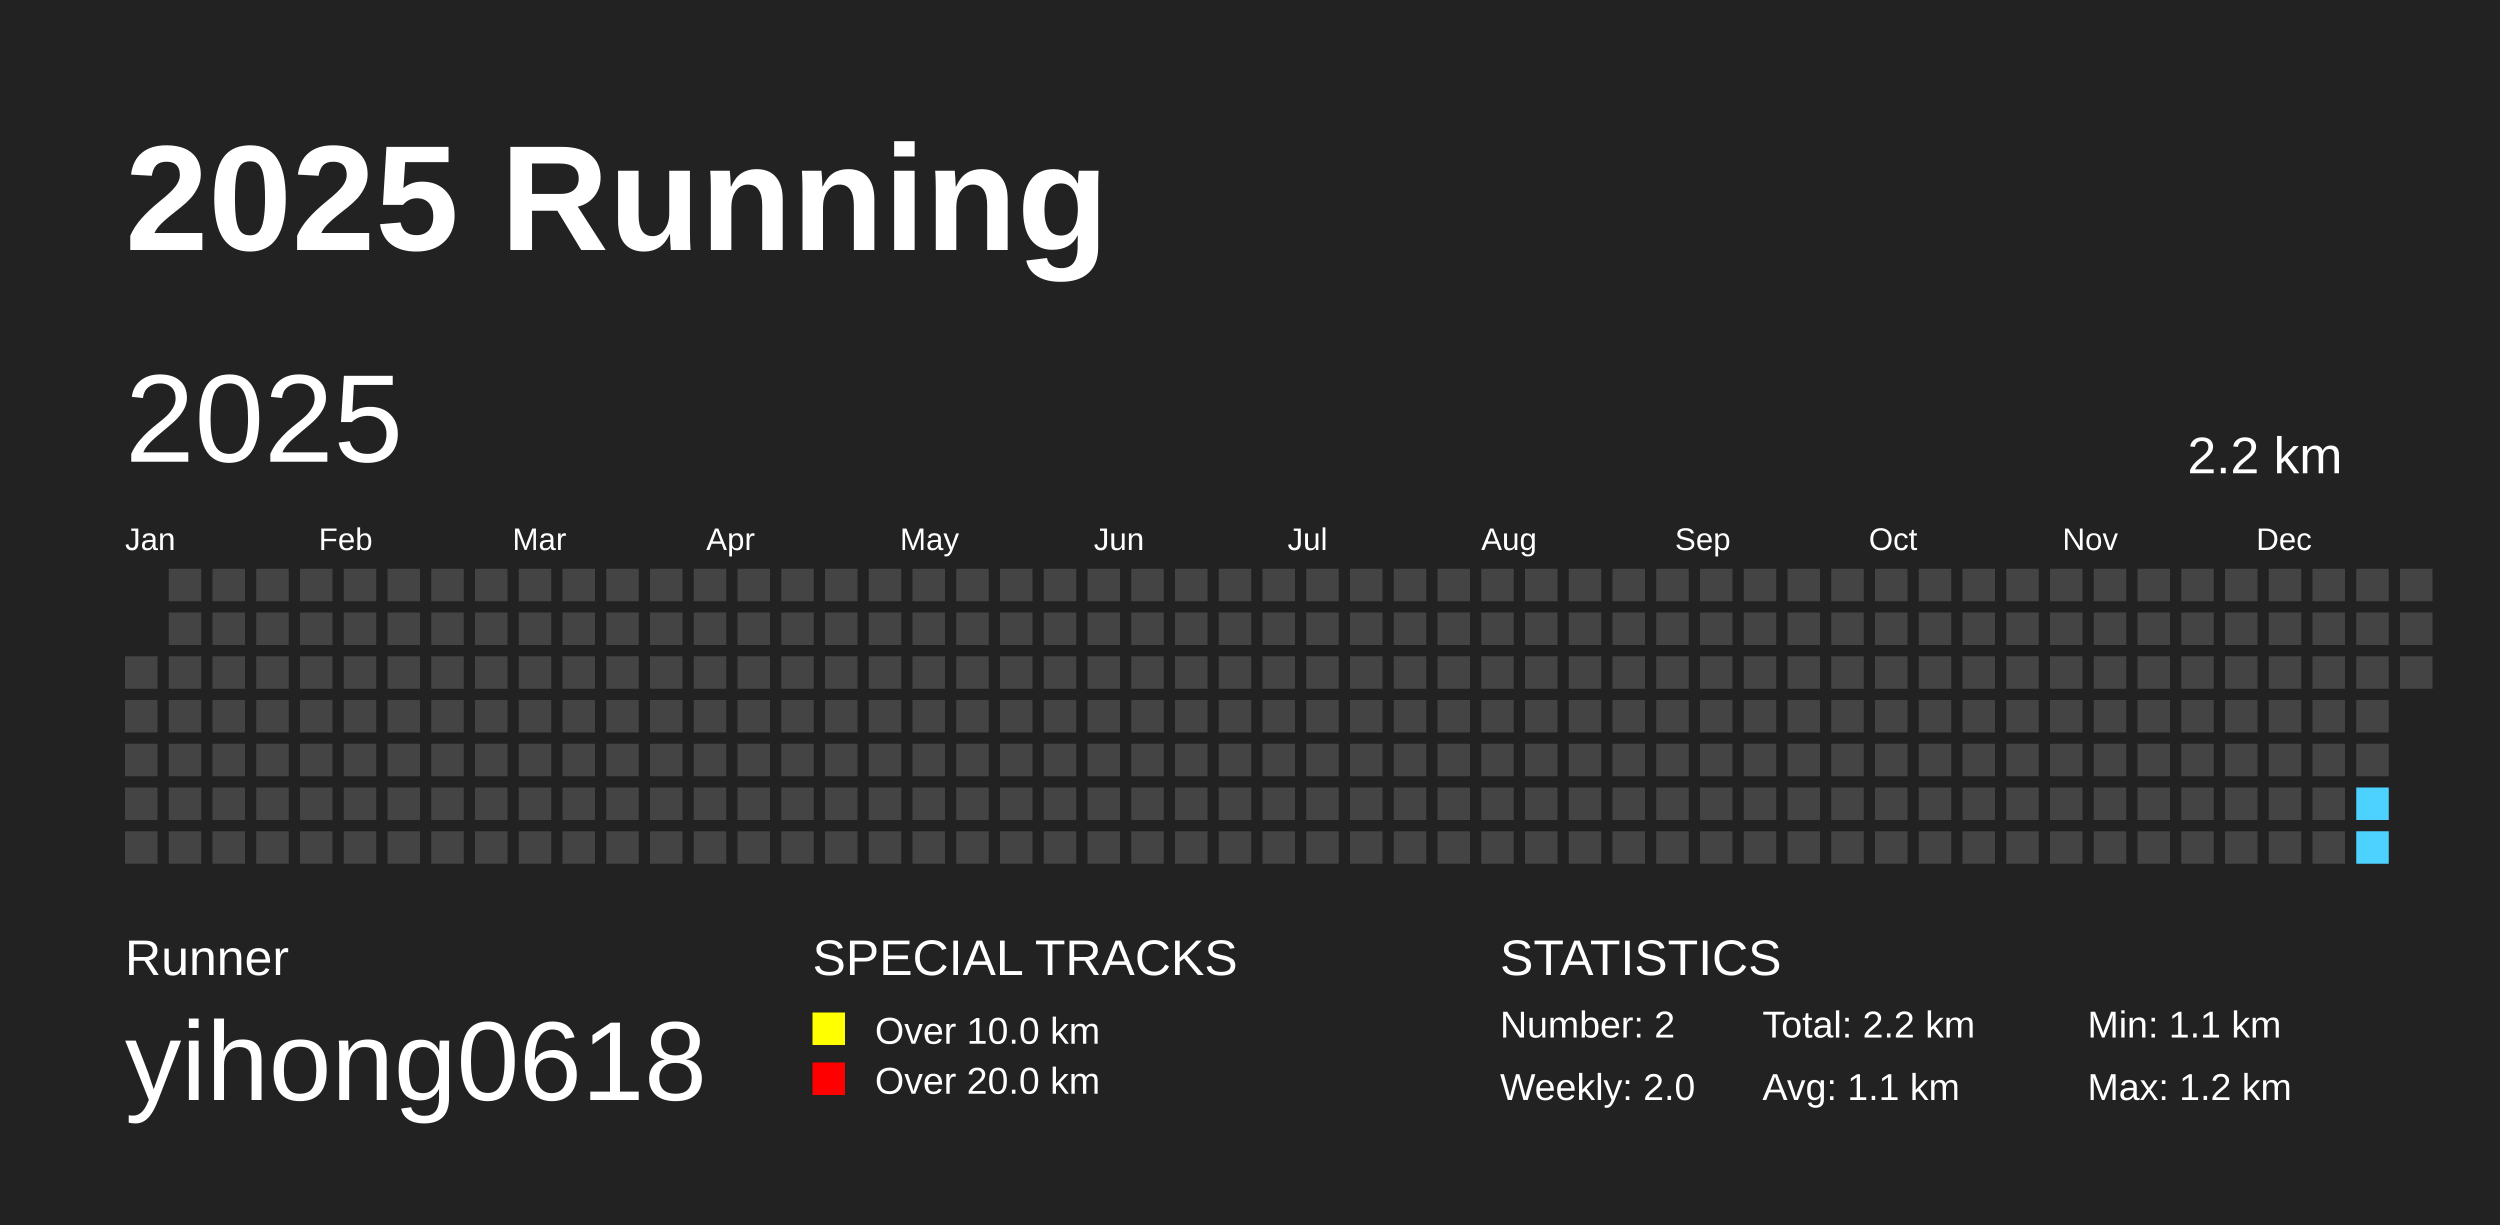
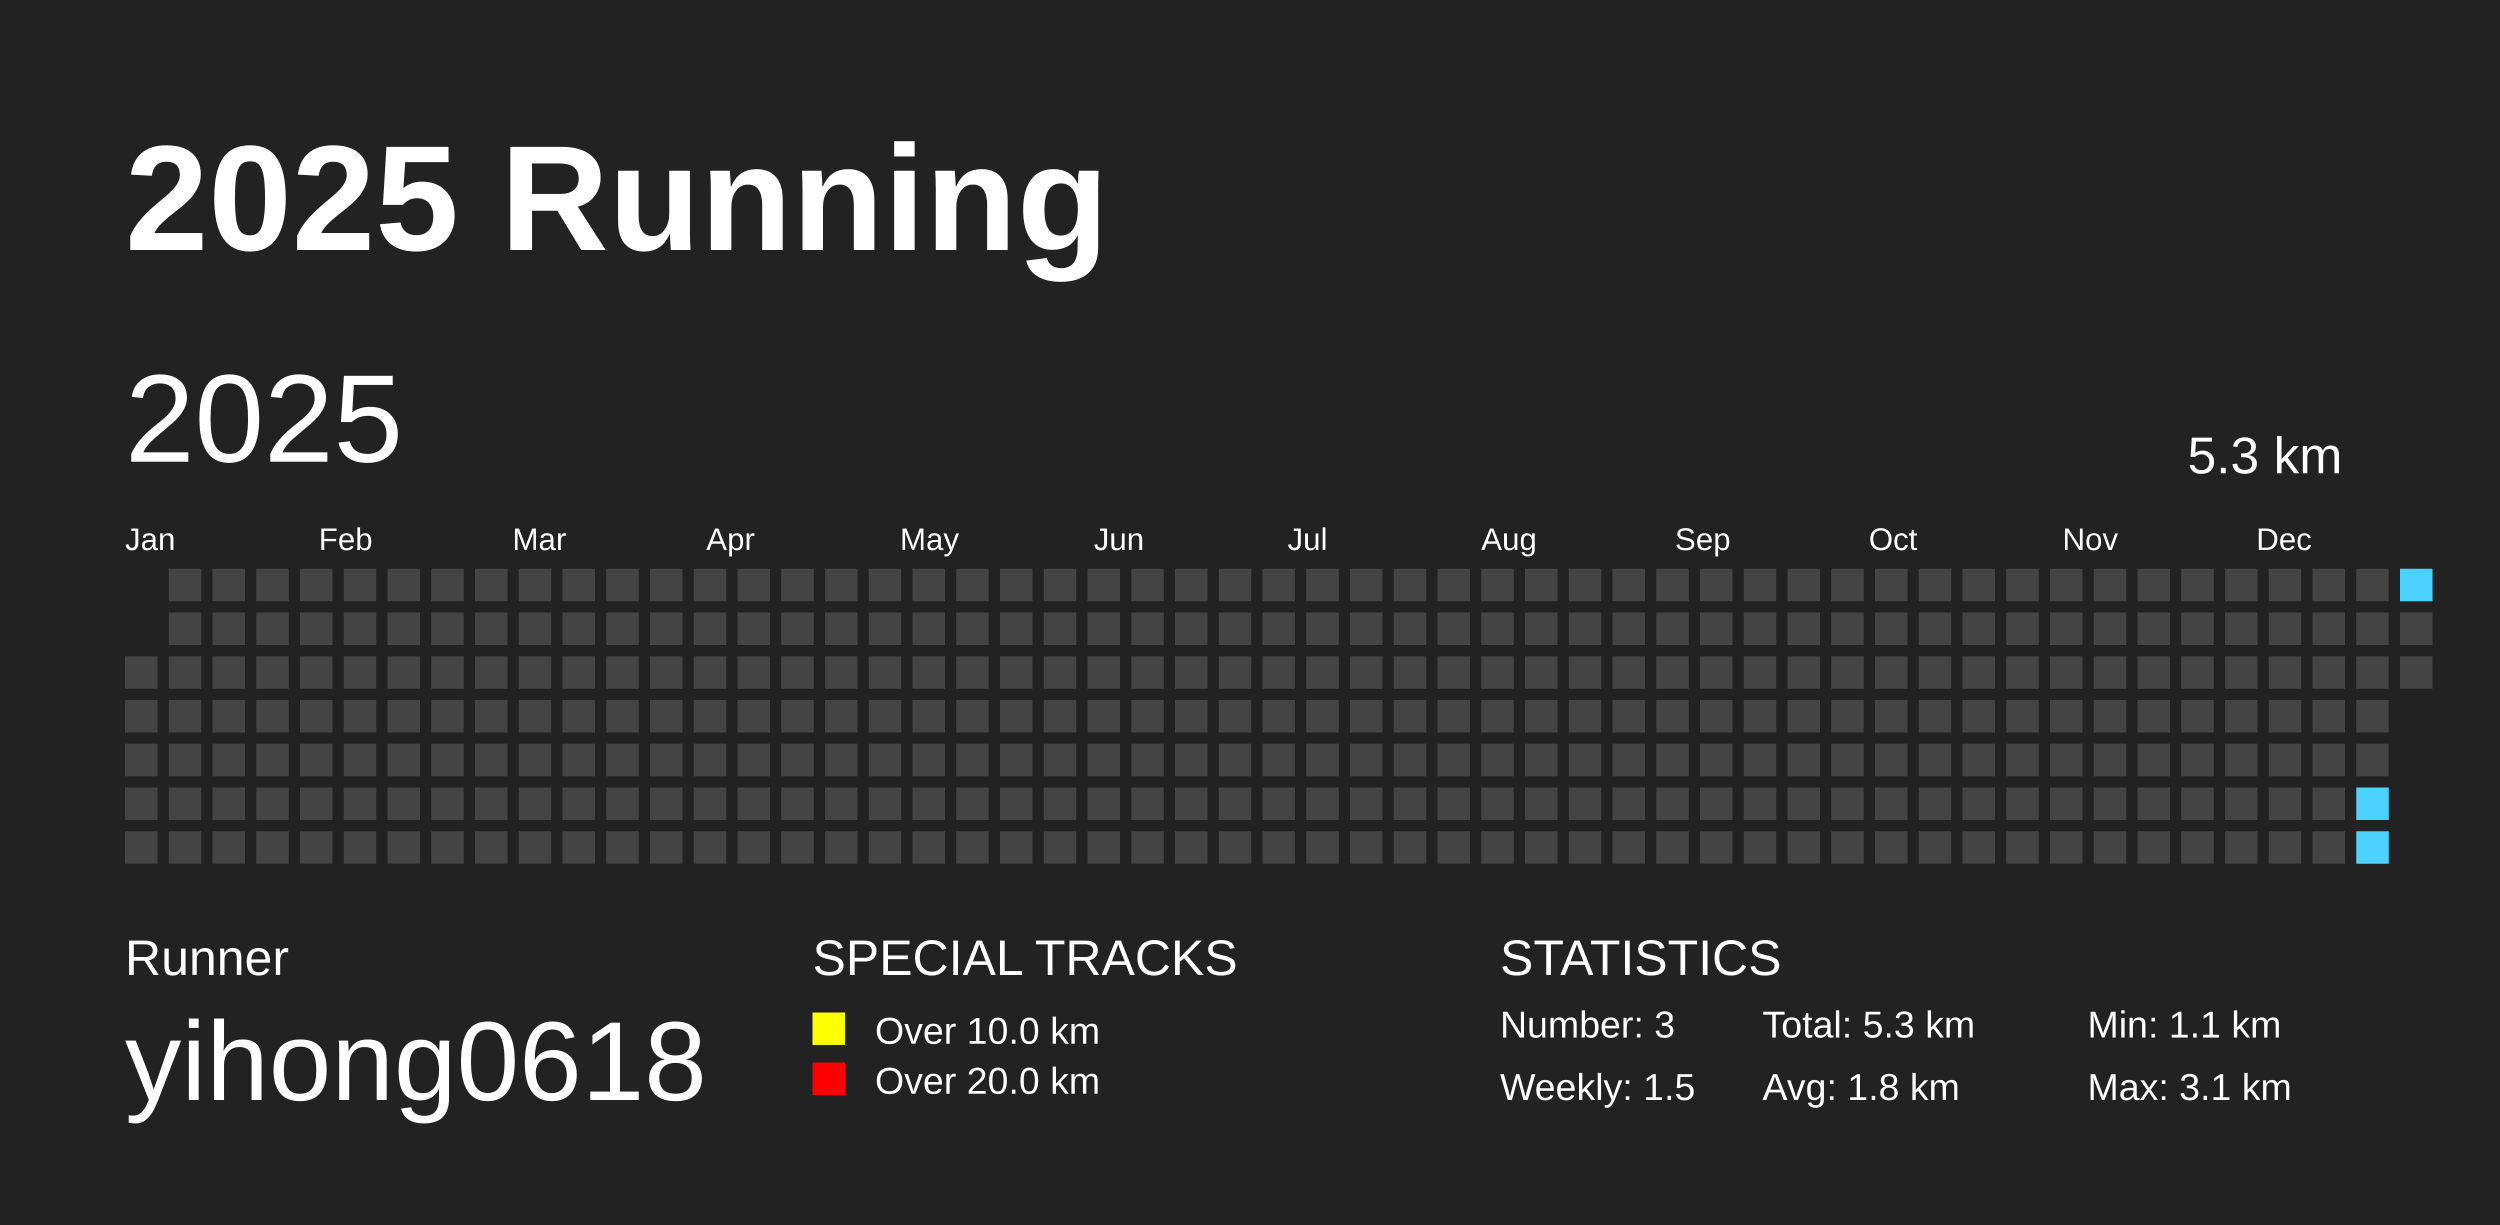
<svg xmlns="http://www.w3.org/2000/svg" baseProfile="full" height="98mm" version="1.1" viewBox="0,0,200,98" width="200mm">
  <defs />
  <rect fill="#222222" height="98" width="200" x="0" y="0" />
  <text fill="#FFFFFF" style="font-size:12px; font-family:Arial; font-weight:bold;" x="10" y="20">2025 Running</text>
  <text fill="#FFFFFF" style="font-size:4px; font-family:Arial" x="10" y="78">Runner</text>
  <text fill="#FFFFFF" style="font-size:9px; font-family:Arial" x="10" y="88">yihong0618</text>
  <text fill="#FFFFFF" style="font-size:4px; font-family:Arial" x="65" y="78">SPECIAL TRACKS</text>
  <rect fill="yellow" height="2.6" width="2.6" x="65" y="81" />
  <text fill="#FFFFFF" style="font-size:3px; font-family:Arial" x="70" y="83.5">Over 10.0 km</text>
  <rect fill="red" height="2.6" width="2.6" x="65" y="85" />
  <text fill="#FFFFFF" style="font-size:3px; font-family:Arial" x="70" y="87.5">Over 20.0 km</text>
  <text fill="#FFFFFF" style="font-size:4px; font-family:Arial" x="120" y="78">STATISTICS</text>
-   <text fill="#FFFFFF" style="font-size:3px; font-family:Arial" x="120" y="83">Number: 2</text>
-   <text fill="#FFFFFF" style="font-size:3px; font-family:Arial" x="120" y="88">Weekly: 2.0</text>
-   <text fill="#FFFFFF" style="font-size:3px; font-family:Arial" x="141" y="83">Total: 2.2 km</text>
-   <text fill="#FFFFFF" style="font-size:3px; font-family:Arial" x="141" y="88">Avg: 1.1 km</text>
+   <text fill="#FFFFFF" style="font-size:3px; font-family:Arial" x="120" y="83">Number: 3</text>
+   <text fill="#FFFFFF" style="font-size:3px; font-family:Arial" x="120" y="88">Weekly: 1.5</text>
+   <text fill="#FFFFFF" style="font-size:3px; font-family:Arial" x="141" y="83">Total: 5.3 km</text>
+   <text fill="#FFFFFF" style="font-size:3px; font-family:Arial" x="141" y="88">Avg: 1.8 km</text>
  <text fill="#FFFFFF" style="font-size:3px; font-family:Arial" x="167" y="83">Min: 1.1 km</text>
-   <text fill="#FFFFFF" style="font-size:3px; font-family:Arial" x="167" y="88">Max: 1.2 km</text>
+   <text fill="#FFFFFF" style="font-size:3px; font-family:Arial" x="167" y="88">Max: 3.1 km</text>
  <text dominant-baseline="hanging" fill="#FFFFFF" style="font-size:10.0px; font-family:Arial;" x="10" y="30">2025</text>
-   <text dominant-baseline="hanging" fill="#FFFFFF" style="font-size:4.125px; font-family:Arial;" x="175" y="35">2.2 km</text>
+   <text dominant-baseline="hanging" fill="#FFFFFF" style="font-size:4.125px; font-family:Arial;" x="175" y="35">5.3 km</text>
  <text fill="#FFFFFF" style="font-size:2.5px; font-family:Arial" x="10.0" y="44">Jan</text>
  <text fill="#FFFFFF" style="font-size:2.5px; font-family:Arial" x="25.5" y="44">Feb</text>
  <text fill="#FFFFFF" style="font-size:2.5px; font-family:Arial" x="41.0" y="44">Mar</text>
  <text fill="#FFFFFF" style="font-size:2.5px; font-family:Arial" x="56.5" y="44">Apr</text>
  <text fill="#FFFFFF" style="font-size:2.5px; font-family:Arial" x="72.0" y="44">May</text>
  <text fill="#FFFFFF" style="font-size:2.5px; font-family:Arial" x="87.5" y="44">Jun</text>
  <text fill="#FFFFFF" style="font-size:2.5px; font-family:Arial" x="103.0" y="44">Jul</text>
  <text fill="#FFFFFF" style="font-size:2.5px; font-family:Arial" x="118.5" y="44">Aug</text>
  <text fill="#FFFFFF" style="font-size:2.5px; font-family:Arial" x="134.0" y="44">Sep</text>
  <text fill="#FFFFFF" style="font-size:2.5px; font-family:Arial" x="149.5" y="44">Oct</text>
  <text fill="#FFFFFF" style="font-size:2.5px; font-family:Arial" x="165.0" y="44">Nov</text>
  <text fill="#FFFFFF" style="font-size:2.5px; font-family:Arial" x="180.5" y="44">Dec</text>
  <rect fill="#444444" height="2.6" width="2.6" x="10.0" y="52.5" />
  <rect fill="#444444" height="2.6" width="2.6" x="10.0" y="56.0" />
  <rect fill="#444444" height="2.6" width="2.6" x="10.0" y="59.5" />
  <rect fill="#444444" height="2.6" width="2.6" x="10.0" y="63.0" />
  <rect fill="#444444" height="2.6" width="2.6" x="10.0" y="66.5" />
  <rect fill="#444444" height="2.6" width="2.6" x="13.5" y="45.5" />
  <rect fill="#444444" height="2.6" width="2.6" x="13.5" y="49.0" />
  <rect fill="#444444" height="2.6" width="2.6" x="13.5" y="52.5" />
  <rect fill="#444444" height="2.6" width="2.6" x="13.5" y="56.0" />
  <rect fill="#444444" height="2.6" width="2.6" x="13.5" y="59.5" />
  <rect fill="#444444" height="2.6" width="2.6" x="13.5" y="63.0" />
  <rect fill="#444444" height="2.6" width="2.6" x="13.5" y="66.5" />
  <rect fill="#444444" height="2.6" width="2.6" x="17.0" y="45.5" />
  <rect fill="#444444" height="2.6" width="2.6" x="17.0" y="49.0" />
  <rect fill="#444444" height="2.6" width="2.6" x="17.0" y="52.5" />
  <rect fill="#444444" height="2.6" width="2.6" x="17.0" y="56.0" />
  <rect fill="#444444" height="2.6" width="2.6" x="17.0" y="59.5" />
  <rect fill="#444444" height="2.6" width="2.6" x="17.0" y="63.0" />
  <rect fill="#444444" height="2.6" width="2.6" x="17.0" y="66.5" />
  <rect fill="#444444" height="2.6" width="2.6" x="20.5" y="45.5" />
  <rect fill="#444444" height="2.6" width="2.6" x="20.5" y="49.0" />
  <rect fill="#444444" height="2.6" width="2.6" x="20.5" y="52.5" />
  <rect fill="#444444" height="2.6" width="2.6" x="20.5" y="56.0" />
  <rect fill="#444444" height="2.6" width="2.6" x="20.5" y="59.5" />
  <rect fill="#444444" height="2.6" width="2.6" x="20.5" y="63.0" />
  <rect fill="#444444" height="2.6" width="2.6" x="20.5" y="66.5" />
  <rect fill="#444444" height="2.6" width="2.6" x="24.0" y="45.5" />
  <rect fill="#444444" height="2.6" width="2.6" x="24.0" y="49.0" />
  <rect fill="#444444" height="2.6" width="2.6" x="24.0" y="52.5" />
  <rect fill="#444444" height="2.6" width="2.6" x="24.0" y="56.0" />
  <rect fill="#444444" height="2.6" width="2.6" x="24.0" y="59.5" />
  <rect fill="#444444" height="2.6" width="2.6" x="24.0" y="63.0" />
  <rect fill="#444444" height="2.6" width="2.6" x="24.0" y="66.5" />
  <rect fill="#444444" height="2.6" width="2.6" x="27.5" y="45.5" />
  <rect fill="#444444" height="2.6" width="2.6" x="27.5" y="49.0" />
  <rect fill="#444444" height="2.6" width="2.6" x="27.5" y="52.5" />
  <rect fill="#444444" height="2.6" width="2.6" x="27.5" y="56.0" />
  <rect fill="#444444" height="2.6" width="2.6" x="27.5" y="59.5" />
  <rect fill="#444444" height="2.6" width="2.6" x="27.5" y="63.0" />
  <rect fill="#444444" height="2.6" width="2.6" x="27.5" y="66.5" />
  <rect fill="#444444" height="2.6" width="2.6" x="31.0" y="45.5" />
  <rect fill="#444444" height="2.6" width="2.6" x="31.0" y="49.0" />
  <rect fill="#444444" height="2.6" width="2.6" x="31.0" y="52.5" />
  <rect fill="#444444" height="2.6" width="2.6" x="31.0" y="56.0" />
  <rect fill="#444444" height="2.6" width="2.6" x="31.0" y="59.5" />
  <rect fill="#444444" height="2.6" width="2.6" x="31.0" y="63.0" />
  <rect fill="#444444" height="2.6" width="2.6" x="31.0" y="66.5" />
  <rect fill="#444444" height="2.6" width="2.6" x="34.5" y="45.5" />
  <rect fill="#444444" height="2.6" width="2.6" x="34.5" y="49.0" />
  <rect fill="#444444" height="2.6" width="2.6" x="34.5" y="52.5" />
  <rect fill="#444444" height="2.6" width="2.6" x="34.5" y="56.0" />
  <rect fill="#444444" height="2.6" width="2.6" x="34.5" y="59.5" />
  <rect fill="#444444" height="2.6" width="2.6" x="34.5" y="63.0" />
  <rect fill="#444444" height="2.6" width="2.6" x="34.5" y="66.5" />
  <rect fill="#444444" height="2.6" width="2.6" x="38.0" y="45.5" />
  <rect fill="#444444" height="2.6" width="2.6" x="38.0" y="49.0" />
  <rect fill="#444444" height="2.6" width="2.6" x="38.0" y="52.5" />
  <rect fill="#444444" height="2.6" width="2.6" x="38.0" y="56.0" />
  <rect fill="#444444" height="2.6" width="2.6" x="38.0" y="59.5" />
  <rect fill="#444444" height="2.6" width="2.6" x="38.0" y="63.0" />
  <rect fill="#444444" height="2.6" width="2.6" x="38.0" y="66.5" />
  <rect fill="#444444" height="2.6" width="2.6" x="41.5" y="45.5" />
  <rect fill="#444444" height="2.6" width="2.6" x="41.5" y="49.0" />
  <rect fill="#444444" height="2.6" width="2.6" x="41.5" y="52.5" />
  <rect fill="#444444" height="2.6" width="2.6" x="41.5" y="56.0" />
  <rect fill="#444444" height="2.6" width="2.6" x="41.5" y="59.5" />
  <rect fill="#444444" height="2.6" width="2.6" x="41.5" y="63.0" />
  <rect fill="#444444" height="2.6" width="2.6" x="41.5" y="66.5" />
  <rect fill="#444444" height="2.6" width="2.6" x="45.0" y="45.5" />
  <rect fill="#444444" height="2.6" width="2.6" x="45.0" y="49.0" />
  <rect fill="#444444" height="2.6" width="2.6" x="45.0" y="52.5" />
  <rect fill="#444444" height="2.6" width="2.6" x="45.0" y="56.0" />
  <rect fill="#444444" height="2.6" width="2.6" x="45.0" y="59.5" />
  <rect fill="#444444" height="2.6" width="2.6" x="45.0" y="63.0" />
  <rect fill="#444444" height="2.6" width="2.6" x="45.0" y="66.5" />
  <rect fill="#444444" height="2.6" width="2.6" x="48.5" y="45.5" />
  <rect fill="#444444" height="2.6" width="2.6" x="48.5" y="49.0" />
  <rect fill="#444444" height="2.6" width="2.6" x="48.5" y="52.5" />
  <rect fill="#444444" height="2.6" width="2.6" x="48.5" y="56.0" />
  <rect fill="#444444" height="2.6" width="2.6" x="48.5" y="59.5" />
  <rect fill="#444444" height="2.6" width="2.6" x="48.5" y="63.0" />
  <rect fill="#444444" height="2.6" width="2.6" x="48.5" y="66.5" />
  <rect fill="#444444" height="2.6" width="2.6" x="52.0" y="45.5" />
  <rect fill="#444444" height="2.6" width="2.6" x="52.0" y="49.0" />
  <rect fill="#444444" height="2.6" width="2.6" x="52.0" y="52.5" />
  <rect fill="#444444" height="2.6" width="2.6" x="52.0" y="56.0" />
  <rect fill="#444444" height="2.6" width="2.6" x="52.0" y="59.5" />
  <rect fill="#444444" height="2.6" width="2.6" x="52.0" y="63.0" />
  <rect fill="#444444" height="2.6" width="2.6" x="52.0" y="66.5" />
  <rect fill="#444444" height="2.6" width="2.6" x="55.5" y="45.5" />
  <rect fill="#444444" height="2.6" width="2.6" x="55.5" y="49.0" />
  <rect fill="#444444" height="2.6" width="2.6" x="55.5" y="52.5" />
  <rect fill="#444444" height="2.6" width="2.6" x="55.5" y="56.0" />
  <rect fill="#444444" height="2.6" width="2.6" x="55.5" y="59.5" />
  <rect fill="#444444" height="2.6" width="2.6" x="55.5" y="63.0" />
  <rect fill="#444444" height="2.6" width="2.6" x="55.5" y="66.5" />
  <rect fill="#444444" height="2.6" width="2.6" x="59.0" y="45.5" />
  <rect fill="#444444" height="2.6" width="2.6" x="59.0" y="49.0" />
  <rect fill="#444444" height="2.6" width="2.6" x="59.0" y="52.5" />
  <rect fill="#444444" height="2.6" width="2.6" x="59.0" y="56.0" />
  <rect fill="#444444" height="2.6" width="2.6" x="59.0" y="59.5" />
  <rect fill="#444444" height="2.6" width="2.6" x="59.0" y="63.0" />
  <rect fill="#444444" height="2.6" width="2.6" x="59.0" y="66.5" />
  <rect fill="#444444" height="2.6" width="2.6" x="62.5" y="45.5" />
  <rect fill="#444444" height="2.6" width="2.6" x="62.5" y="49.0" />
  <rect fill="#444444" height="2.6" width="2.6" x="62.5" y="52.5" />
  <rect fill="#444444" height="2.6" width="2.6" x="62.5" y="56.0" />
  <rect fill="#444444" height="2.6" width="2.6" x="62.5" y="59.5" />
  <rect fill="#444444" height="2.6" width="2.6" x="62.5" y="63.0" />
  <rect fill="#444444" height="2.6" width="2.6" x="62.5" y="66.5" />
  <rect fill="#444444" height="2.6" width="2.6" x="66.0" y="45.5" />
  <rect fill="#444444" height="2.6" width="2.6" x="66.0" y="49.0" />
  <rect fill="#444444" height="2.6" width="2.6" x="66.0" y="52.5" />
  <rect fill="#444444" height="2.6" width="2.6" x="66.0" y="56.0" />
  <rect fill="#444444" height="2.6" width="2.6" x="66.0" y="59.5" />
  <rect fill="#444444" height="2.6" width="2.6" x="66.0" y="63.0" />
  <rect fill="#444444" height="2.6" width="2.6" x="66.0" y="66.5" />
  <rect fill="#444444" height="2.6" width="2.6" x="69.5" y="45.5" />
  <rect fill="#444444" height="2.6" width="2.6" x="69.5" y="49.0" />
  <rect fill="#444444" height="2.6" width="2.6" x="69.5" y="52.5" />
  <rect fill="#444444" height="2.6" width="2.6" x="69.5" y="56.0" />
  <rect fill="#444444" height="2.6" width="2.6" x="69.5" y="59.5" />
  <rect fill="#444444" height="2.6" width="2.6" x="69.5" y="63.0" />
  <rect fill="#444444" height="2.6" width="2.6" x="69.5" y="66.5" />
  <rect fill="#444444" height="2.6" width="2.6" x="73.0" y="45.5" />
  <rect fill="#444444" height="2.6" width="2.6" x="73.0" y="49.0" />
  <rect fill="#444444" height="2.6" width="2.6" x="73.0" y="52.5" />
  <rect fill="#444444" height="2.6" width="2.6" x="73.0" y="56.0" />
  <rect fill="#444444" height="2.6" width="2.6" x="73.0" y="59.5" />
  <rect fill="#444444" height="2.6" width="2.6" x="73.0" y="63.0" />
  <rect fill="#444444" height="2.6" width="2.6" x="73.0" y="66.5" />
  <rect fill="#444444" height="2.6" width="2.6" x="76.5" y="45.5" />
  <rect fill="#444444" height="2.6" width="2.6" x="76.5" y="49.0" />
  <rect fill="#444444" height="2.6" width="2.6" x="76.5" y="52.5" />
  <rect fill="#444444" height="2.6" width="2.6" x="76.5" y="56.0" />
  <rect fill="#444444" height="2.6" width="2.6" x="76.5" y="59.5" />
  <rect fill="#444444" height="2.6" width="2.6" x="76.5" y="63.0" />
  <rect fill="#444444" height="2.6" width="2.6" x="76.5" y="66.5" />
  <rect fill="#444444" height="2.6" width="2.6" x="80.0" y="45.5" />
  <rect fill="#444444" height="2.6" width="2.6" x="80.0" y="49.0" />
  <rect fill="#444444" height="2.6" width="2.6" x="80.0" y="52.5" />
  <rect fill="#444444" height="2.6" width="2.6" x="80.0" y="56.0" />
  <rect fill="#444444" height="2.6" width="2.6" x="80.0" y="59.5" />
  <rect fill="#444444" height="2.6" width="2.6" x="80.0" y="63.0" />
  <rect fill="#444444" height="2.6" width="2.6" x="80.0" y="66.5" />
  <rect fill="#444444" height="2.6" width="2.6" x="83.5" y="45.5" />
  <rect fill="#444444" height="2.6" width="2.6" x="83.5" y="49.0" />
  <rect fill="#444444" height="2.6" width="2.6" x="83.5" y="52.5" />
  <rect fill="#444444" height="2.6" width="2.6" x="83.5" y="56.0" />
  <rect fill="#444444" height="2.6" width="2.6" x="83.5" y="59.5" />
  <rect fill="#444444" height="2.6" width="2.6" x="83.5" y="63.0" />
  <rect fill="#444444" height="2.6" width="2.6" x="83.5" y="66.5" />
  <rect fill="#444444" height="2.6" width="2.6" x="87.0" y="45.5" />
  <rect fill="#444444" height="2.6" width="2.6" x="87.0" y="49.0" />
  <rect fill="#444444" height="2.6" width="2.6" x="87.0" y="52.5" />
  <rect fill="#444444" height="2.6" width="2.6" x="87.0" y="56.0" />
  <rect fill="#444444" height="2.6" width="2.6" x="87.0" y="59.5" />
  <rect fill="#444444" height="2.6" width="2.6" x="87.0" y="63.0" />
  <rect fill="#444444" height="2.6" width="2.6" x="87.0" y="66.5" />
  <rect fill="#444444" height="2.6" width="2.6" x="90.5" y="45.5" />
  <rect fill="#444444" height="2.6" width="2.6" x="90.5" y="49.0" />
  <rect fill="#444444" height="2.6" width="2.6" x="90.5" y="52.5" />
  <rect fill="#444444" height="2.6" width="2.6" x="90.5" y="56.0" />
  <rect fill="#444444" height="2.6" width="2.6" x="90.5" y="59.5" />
  <rect fill="#444444" height="2.6" width="2.6" x="90.5" y="63.0" />
  <rect fill="#444444" height="2.6" width="2.6" x="90.5" y="66.5" />
  <rect fill="#444444" height="2.6" width="2.6" x="94.0" y="45.5" />
  <rect fill="#444444" height="2.6" width="2.6" x="94.0" y="49.0" />
  <rect fill="#444444" height="2.6" width="2.6" x="94.0" y="52.5" />
  <rect fill="#444444" height="2.6" width="2.6" x="94.0" y="56.0" />
  <rect fill="#444444" height="2.6" width="2.6" x="94.0" y="59.5" />
  <rect fill="#444444" height="2.6" width="2.6" x="94.0" y="63.0" />
  <rect fill="#444444" height="2.6" width="2.6" x="94.0" y="66.5" />
  <rect fill="#444444" height="2.6" width="2.6" x="97.5" y="45.5" />
  <rect fill="#444444" height="2.6" width="2.6" x="97.5" y="49.0" />
  <rect fill="#444444" height="2.6" width="2.6" x="97.5" y="52.5" />
  <rect fill="#444444" height="2.6" width="2.6" x="97.5" y="56.0" />
  <rect fill="#444444" height="2.6" width="2.6" x="97.5" y="59.5" />
  <rect fill="#444444" height="2.6" width="2.6" x="97.5" y="63.0" />
  <rect fill="#444444" height="2.6" width="2.6" x="97.5" y="66.5" />
  <rect fill="#444444" height="2.6" width="2.6" x="101.0" y="45.5" />
  <rect fill="#444444" height="2.6" width="2.6" x="101.0" y="49.0" />
  <rect fill="#444444" height="2.6" width="2.6" x="101.0" y="52.5" />
  <rect fill="#444444" height="2.6" width="2.6" x="101.0" y="56.0" />
  <rect fill="#444444" height="2.6" width="2.6" x="101.0" y="59.5" />
  <rect fill="#444444" height="2.6" width="2.6" x="101.0" y="63.0" />
  <rect fill="#444444" height="2.6" width="2.6" x="101.0" y="66.5" />
  <rect fill="#444444" height="2.6" width="2.6" x="104.5" y="45.5" />
  <rect fill="#444444" height="2.6" width="2.6" x="104.5" y="49.0" />
  <rect fill="#444444" height="2.6" width="2.6" x="104.5" y="52.5" />
  <rect fill="#444444" height="2.6" width="2.6" x="104.5" y="56.0" />
  <rect fill="#444444" height="2.6" width="2.6" x="104.5" y="59.5" />
  <rect fill="#444444" height="2.6" width="2.6" x="104.5" y="63.0" />
  <rect fill="#444444" height="2.6" width="2.6" x="104.5" y="66.5" />
  <rect fill="#444444" height="2.6" width="2.6" x="108.0" y="45.5" />
  <rect fill="#444444" height="2.6" width="2.6" x="108.0" y="49.0" />
  <rect fill="#444444" height="2.6" width="2.6" x="108.0" y="52.5" />
  <rect fill="#444444" height="2.6" width="2.6" x="108.0" y="56.0" />
  <rect fill="#444444" height="2.6" width="2.6" x="108.0" y="59.5" />
  <rect fill="#444444" height="2.6" width="2.6" x="108.0" y="63.0" />
  <rect fill="#444444" height="2.6" width="2.6" x="108.0" y="66.5" />
  <rect fill="#444444" height="2.6" width="2.6" x="111.5" y="45.5" />
  <rect fill="#444444" height="2.6" width="2.6" x="111.5" y="49.0" />
  <rect fill="#444444" height="2.6" width="2.6" x="111.5" y="52.5" />
  <rect fill="#444444" height="2.6" width="2.6" x="111.5" y="56.0" />
  <rect fill="#444444" height="2.6" width="2.6" x="111.5" y="59.5" />
  <rect fill="#444444" height="2.6" width="2.6" x="111.5" y="63.0" />
  <rect fill="#444444" height="2.6" width="2.6" x="111.5" y="66.5" />
  <rect fill="#444444" height="2.6" width="2.6" x="115.0" y="45.5" />
  <rect fill="#444444" height="2.6" width="2.6" x="115.0" y="49.0" />
  <rect fill="#444444" height="2.6" width="2.6" x="115.0" y="52.5" />
  <rect fill="#444444" height="2.6" width="2.6" x="115.0" y="56.0" />
  <rect fill="#444444" height="2.6" width="2.6" x="115.0" y="59.5" />
  <rect fill="#444444" height="2.6" width="2.6" x="115.0" y="63.0" />
  <rect fill="#444444" height="2.6" width="2.6" x="115.0" y="66.5" />
  <rect fill="#444444" height="2.6" width="2.6" x="118.5" y="45.5" />
  <rect fill="#444444" height="2.6" width="2.6" x="118.5" y="49.0" />
  <rect fill="#444444" height="2.6" width="2.6" x="118.5" y="52.5" />
  <rect fill="#444444" height="2.6" width="2.6" x="118.5" y="56.0" />
  <rect fill="#444444" height="2.6" width="2.6" x="118.5" y="59.5" />
  <rect fill="#444444" height="2.6" width="2.6" x="118.5" y="63.0" />
  <rect fill="#444444" height="2.6" width="2.6" x="118.5" y="66.5" />
  <rect fill="#444444" height="2.6" width="2.6" x="122.0" y="45.5" />
  <rect fill="#444444" height="2.6" width="2.6" x="122.0" y="49.0" />
  <rect fill="#444444" height="2.6" width="2.6" x="122.0" y="52.5" />
  <rect fill="#444444" height="2.6" width="2.6" x="122.0" y="56.0" />
  <rect fill="#444444" height="2.6" width="2.6" x="122.0" y="59.5" />
  <rect fill="#444444" height="2.6" width="2.6" x="122.0" y="63.0" />
  <rect fill="#444444" height="2.6" width="2.6" x="122.0" y="66.5" />
  <rect fill="#444444" height="2.6" width="2.6" x="125.5" y="45.5" />
  <rect fill="#444444" height="2.6" width="2.6" x="125.5" y="49.0" />
  <rect fill="#444444" height="2.6" width="2.6" x="125.5" y="52.5" />
  <rect fill="#444444" height="2.6" width="2.6" x="125.5" y="56.0" />
  <rect fill="#444444" height="2.6" width="2.6" x="125.5" y="59.5" />
  <rect fill="#444444" height="2.6" width="2.6" x="125.5" y="63.0" />
  <rect fill="#444444" height="2.6" width="2.6" x="125.5" y="66.5" />
  <rect fill="#444444" height="2.6" width="2.6" x="129.0" y="45.5" />
  <rect fill="#444444" height="2.6" width="2.6" x="129.0" y="49.0" />
  <rect fill="#444444" height="2.6" width="2.6" x="129.0" y="52.5" />
  <rect fill="#444444" height="2.6" width="2.6" x="129.0" y="56.0" />
  <rect fill="#444444" height="2.6" width="2.6" x="129.0" y="59.5" />
  <rect fill="#444444" height="2.6" width="2.6" x="129.0" y="63.0" />
  <rect fill="#444444" height="2.6" width="2.6" x="129.0" y="66.5" />
  <rect fill="#444444" height="2.6" width="2.6" x="132.5" y="45.5" />
  <rect fill="#444444" height="2.6" width="2.6" x="132.5" y="49.0" />
  <rect fill="#444444" height="2.6" width="2.6" x="132.5" y="52.5" />
  <rect fill="#444444" height="2.6" width="2.6" x="132.5" y="56.0" />
  <rect fill="#444444" height="2.6" width="2.6" x="132.5" y="59.5" />
  <rect fill="#444444" height="2.6" width="2.6" x="132.5" y="63.0" />
  <rect fill="#444444" height="2.6" width="2.6" x="132.5" y="66.5" />
  <rect fill="#444444" height="2.6" width="2.6" x="136.0" y="45.5" />
  <rect fill="#444444" height="2.6" width="2.6" x="136.0" y="49.0" />
  <rect fill="#444444" height="2.6" width="2.6" x="136.0" y="52.5" />
  <rect fill="#444444" height="2.6" width="2.6" x="136.0" y="56.0" />
  <rect fill="#444444" height="2.6" width="2.6" x="136.0" y="59.5" />
  <rect fill="#444444" height="2.6" width="2.6" x="136.0" y="63.0" />
  <rect fill="#444444" height="2.6" width="2.6" x="136.0" y="66.5" />
  <rect fill="#444444" height="2.6" width="2.6" x="139.5" y="45.5" />
  <rect fill="#444444" height="2.6" width="2.6" x="139.5" y="49.0" />
  <rect fill="#444444" height="2.6" width="2.6" x="139.5" y="52.5" />
  <rect fill="#444444" height="2.6" width="2.6" x="139.5" y="56.0" />
  <rect fill="#444444" height="2.6" width="2.6" x="139.5" y="59.5" />
  <rect fill="#444444" height="2.6" width="2.6" x="139.5" y="63.0" />
  <rect fill="#444444" height="2.6" width="2.6" x="139.5" y="66.5" />
  <rect fill="#444444" height="2.6" width="2.6" x="143.0" y="45.5" />
  <rect fill="#444444" height="2.6" width="2.6" x="143.0" y="49.0" />
  <rect fill="#444444" height="2.6" width="2.6" x="143.0" y="52.5" />
  <rect fill="#444444" height="2.6" width="2.6" x="143.0" y="56.0" />
  <rect fill="#444444" height="2.6" width="2.6" x="143.0" y="59.5" />
  <rect fill="#444444" height="2.6" width="2.6" x="143.0" y="63.0" />
  <rect fill="#444444" height="2.6" width="2.6" x="143.0" y="66.5" />
  <rect fill="#444444" height="2.6" width="2.6" x="146.5" y="45.5" />
  <rect fill="#444444" height="2.6" width="2.6" x="146.5" y="49.0" />
  <rect fill="#444444" height="2.6" width="2.6" x="146.5" y="52.5" />
  <rect fill="#444444" height="2.6" width="2.6" x="146.5" y="56.0" />
  <rect fill="#444444" height="2.6" width="2.6" x="146.5" y="59.5" />
  <rect fill="#444444" height="2.6" width="2.6" x="146.5" y="63.0" />
  <rect fill="#444444" height="2.6" width="2.6" x="146.5" y="66.5" />
  <rect fill="#444444" height="2.6" width="2.6" x="150.0" y="45.5" />
  <rect fill="#444444" height="2.6" width="2.6" x="150.0" y="49.0" />
  <rect fill="#444444" height="2.6" width="2.6" x="150.0" y="52.5" />
  <rect fill="#444444" height="2.6" width="2.6" x="150.0" y="56.0" />
  <rect fill="#444444" height="2.6" width="2.6" x="150.0" y="59.5" />
  <rect fill="#444444" height="2.6" width="2.6" x="150.0" y="63.0" />
  <rect fill="#444444" height="2.6" width="2.6" x="150.0" y="66.5" />
  <rect fill="#444444" height="2.6" width="2.6" x="153.5" y="45.5" />
  <rect fill="#444444" height="2.6" width="2.6" x="153.5" y="49.0" />
  <rect fill="#444444" height="2.6" width="2.6" x="153.5" y="52.5" />
  <rect fill="#444444" height="2.6" width="2.6" x="153.5" y="56.0" />
  <rect fill="#444444" height="2.6" width="2.6" x="153.5" y="59.5" />
  <rect fill="#444444" height="2.6" width="2.6" x="153.5" y="63.0" />
  <rect fill="#444444" height="2.6" width="2.6" x="153.5" y="66.5" />
  <rect fill="#444444" height="2.6" width="2.6" x="157.0" y="45.5" />
  <rect fill="#444444" height="2.6" width="2.6" x="157.0" y="49.0" />
  <rect fill="#444444" height="2.6" width="2.6" x="157.0" y="52.5" />
  <rect fill="#444444" height="2.6" width="2.6" x="157.0" y="56.0" />
  <rect fill="#444444" height="2.6" width="2.6" x="157.0" y="59.5" />
  <rect fill="#444444" height="2.6" width="2.6" x="157.0" y="63.0" />
  <rect fill="#444444" height="2.6" width="2.6" x="157.0" y="66.5" />
  <rect fill="#444444" height="2.6" width="2.6" x="160.5" y="45.5" />
  <rect fill="#444444" height="2.6" width="2.6" x="160.5" y="49.0" />
  <rect fill="#444444" height="2.6" width="2.6" x="160.5" y="52.5" />
  <rect fill="#444444" height="2.6" width="2.6" x="160.5" y="56.0" />
  <rect fill="#444444" height="2.6" width="2.6" x="160.5" y="59.5" />
  <rect fill="#444444" height="2.6" width="2.6" x="160.5" y="63.0" />
  <rect fill="#444444" height="2.6" width="2.6" x="160.5" y="66.5" />
  <rect fill="#444444" height="2.6" width="2.6" x="164.0" y="45.5" />
  <rect fill="#444444" height="2.6" width="2.6" x="164.0" y="49.0" />
  <rect fill="#444444" height="2.6" width="2.6" x="164.0" y="52.5" />
  <rect fill="#444444" height="2.6" width="2.6" x="164.0" y="56.0" />
  <rect fill="#444444" height="2.6" width="2.6" x="164.0" y="59.5" />
  <rect fill="#444444" height="2.6" width="2.6" x="164.0" y="63.0" />
  <rect fill="#444444" height="2.6" width="2.6" x="164.0" y="66.5" />
  <rect fill="#444444" height="2.6" width="2.6" x="167.5" y="45.5" />
  <rect fill="#444444" height="2.6" width="2.6" x="167.5" y="49.0" />
  <rect fill="#444444" height="2.6" width="2.6" x="167.5" y="52.5" />
  <rect fill="#444444" height="2.6" width="2.6" x="167.5" y="56.0" />
  <rect fill="#444444" height="2.6" width="2.6" x="167.5" y="59.5" />
  <rect fill="#444444" height="2.6" width="2.6" x="167.5" y="63.0" />
  <rect fill="#444444" height="2.6" width="2.6" x="167.5" y="66.5" />
  <rect fill="#444444" height="2.6" width="2.6" x="171.0" y="45.5" />
  <rect fill="#444444" height="2.6" width="2.6" x="171.0" y="49.0" />
  <rect fill="#444444" height="2.6" width="2.6" x="171.0" y="52.5" />
  <rect fill="#444444" height="2.6" width="2.6" x="171.0" y="56.0" />
  <rect fill="#444444" height="2.6" width="2.6" x="171.0" y="59.5" />
  <rect fill="#444444" height="2.6" width="2.6" x="171.0" y="63.0" />
  <rect fill="#444444" height="2.6" width="2.6" x="171.0" y="66.5" />
  <rect fill="#444444" height="2.6" width="2.6" x="174.5" y="45.5" />
  <rect fill="#444444" height="2.6" width="2.6" x="174.5" y="49.0" />
  <rect fill="#444444" height="2.6" width="2.6" x="174.5" y="52.5" />
  <rect fill="#444444" height="2.6" width="2.6" x="174.5" y="56.0" />
  <rect fill="#444444" height="2.6" width="2.6" x="174.5" y="59.5" />
  <rect fill="#444444" height="2.6" width="2.6" x="174.5" y="63.0" />
  <rect fill="#444444" height="2.6" width="2.6" x="174.5" y="66.5" />
  <rect fill="#444444" height="2.6" width="2.6" x="178.0" y="45.5" />
  <rect fill="#444444" height="2.6" width="2.6" x="178.0" y="49.0" />
  <rect fill="#444444" height="2.6" width="2.6" x="178.0" y="52.5" />
  <rect fill="#444444" height="2.6" width="2.6" x="178.0" y="56.0" />
  <rect fill="#444444" height="2.6" width="2.6" x="178.0" y="59.5" />
  <rect fill="#444444" height="2.6" width="2.6" x="178.0" y="63.0" />
  <rect fill="#444444" height="2.6" width="2.6" x="178.0" y="66.5" />
  <rect fill="#444444" height="2.6" width="2.6" x="181.5" y="45.5" />
  <rect fill="#444444" height="2.6" width="2.6" x="181.5" y="49.0" />
  <rect fill="#444444" height="2.6" width="2.6" x="181.5" y="52.5" />
  <rect fill="#444444" height="2.6" width="2.6" x="181.5" y="56.0" />
  <rect fill="#444444" height="2.6" width="2.6" x="181.5" y="59.5" />
  <rect fill="#444444" height="2.6" width="2.6" x="181.5" y="63.0" />
  <rect fill="#444444" height="2.6" width="2.6" x="181.5" y="66.5" />
  <rect fill="#444444" height="2.6" width="2.6" x="185.0" y="45.5" />
  <rect fill="#444444" height="2.6" width="2.6" x="185.0" y="49.0" />
  <rect fill="#444444" height="2.6" width="2.6" x="185.0" y="52.5" />
  <rect fill="#444444" height="2.6" width="2.6" x="185.0" y="56.0" />
  <rect fill="#444444" height="2.6" width="2.6" x="185.0" y="59.5" />
  <rect fill="#444444" height="2.6" width="2.6" x="185.0" y="63.0" />
  <rect fill="#444444" height="2.6" width="2.6" x="185.0" y="66.5" />
  <rect fill="#444444" height="2.6" width="2.6" x="188.5" y="45.5" />
  <rect fill="#444444" height="2.6" width="2.6" x="188.5" y="49.0" />
  <rect fill="#444444" height="2.6" width="2.6" x="188.5" y="52.5" />
  <rect fill="#444444" height="2.6" width="2.6" x="188.5" y="56.0" />
  <rect fill="#444444" height="2.6" width="2.6" x="188.5" y="59.5" />
  <rect fill="#4DD2FF" height="2.6" width="2.6" x="188.5" y="63.0" />
  <rect fill="#4DD2FF" height="2.6" width="2.6" x="188.5" y="66.5" />
-   <rect fill="#444444" height="2.6" width="2.6" x="192.0" y="45.5" />
+   <rect fill="#4DD2FF" height="2.6" width="2.6" x="192.0" y="45.5" />
  <rect fill="#444444" height="2.6" width="2.6" x="192.0" y="49.0" />
  <rect fill="#444444" height="2.6" width="2.6" x="192.0" y="52.5" />
</svg>
